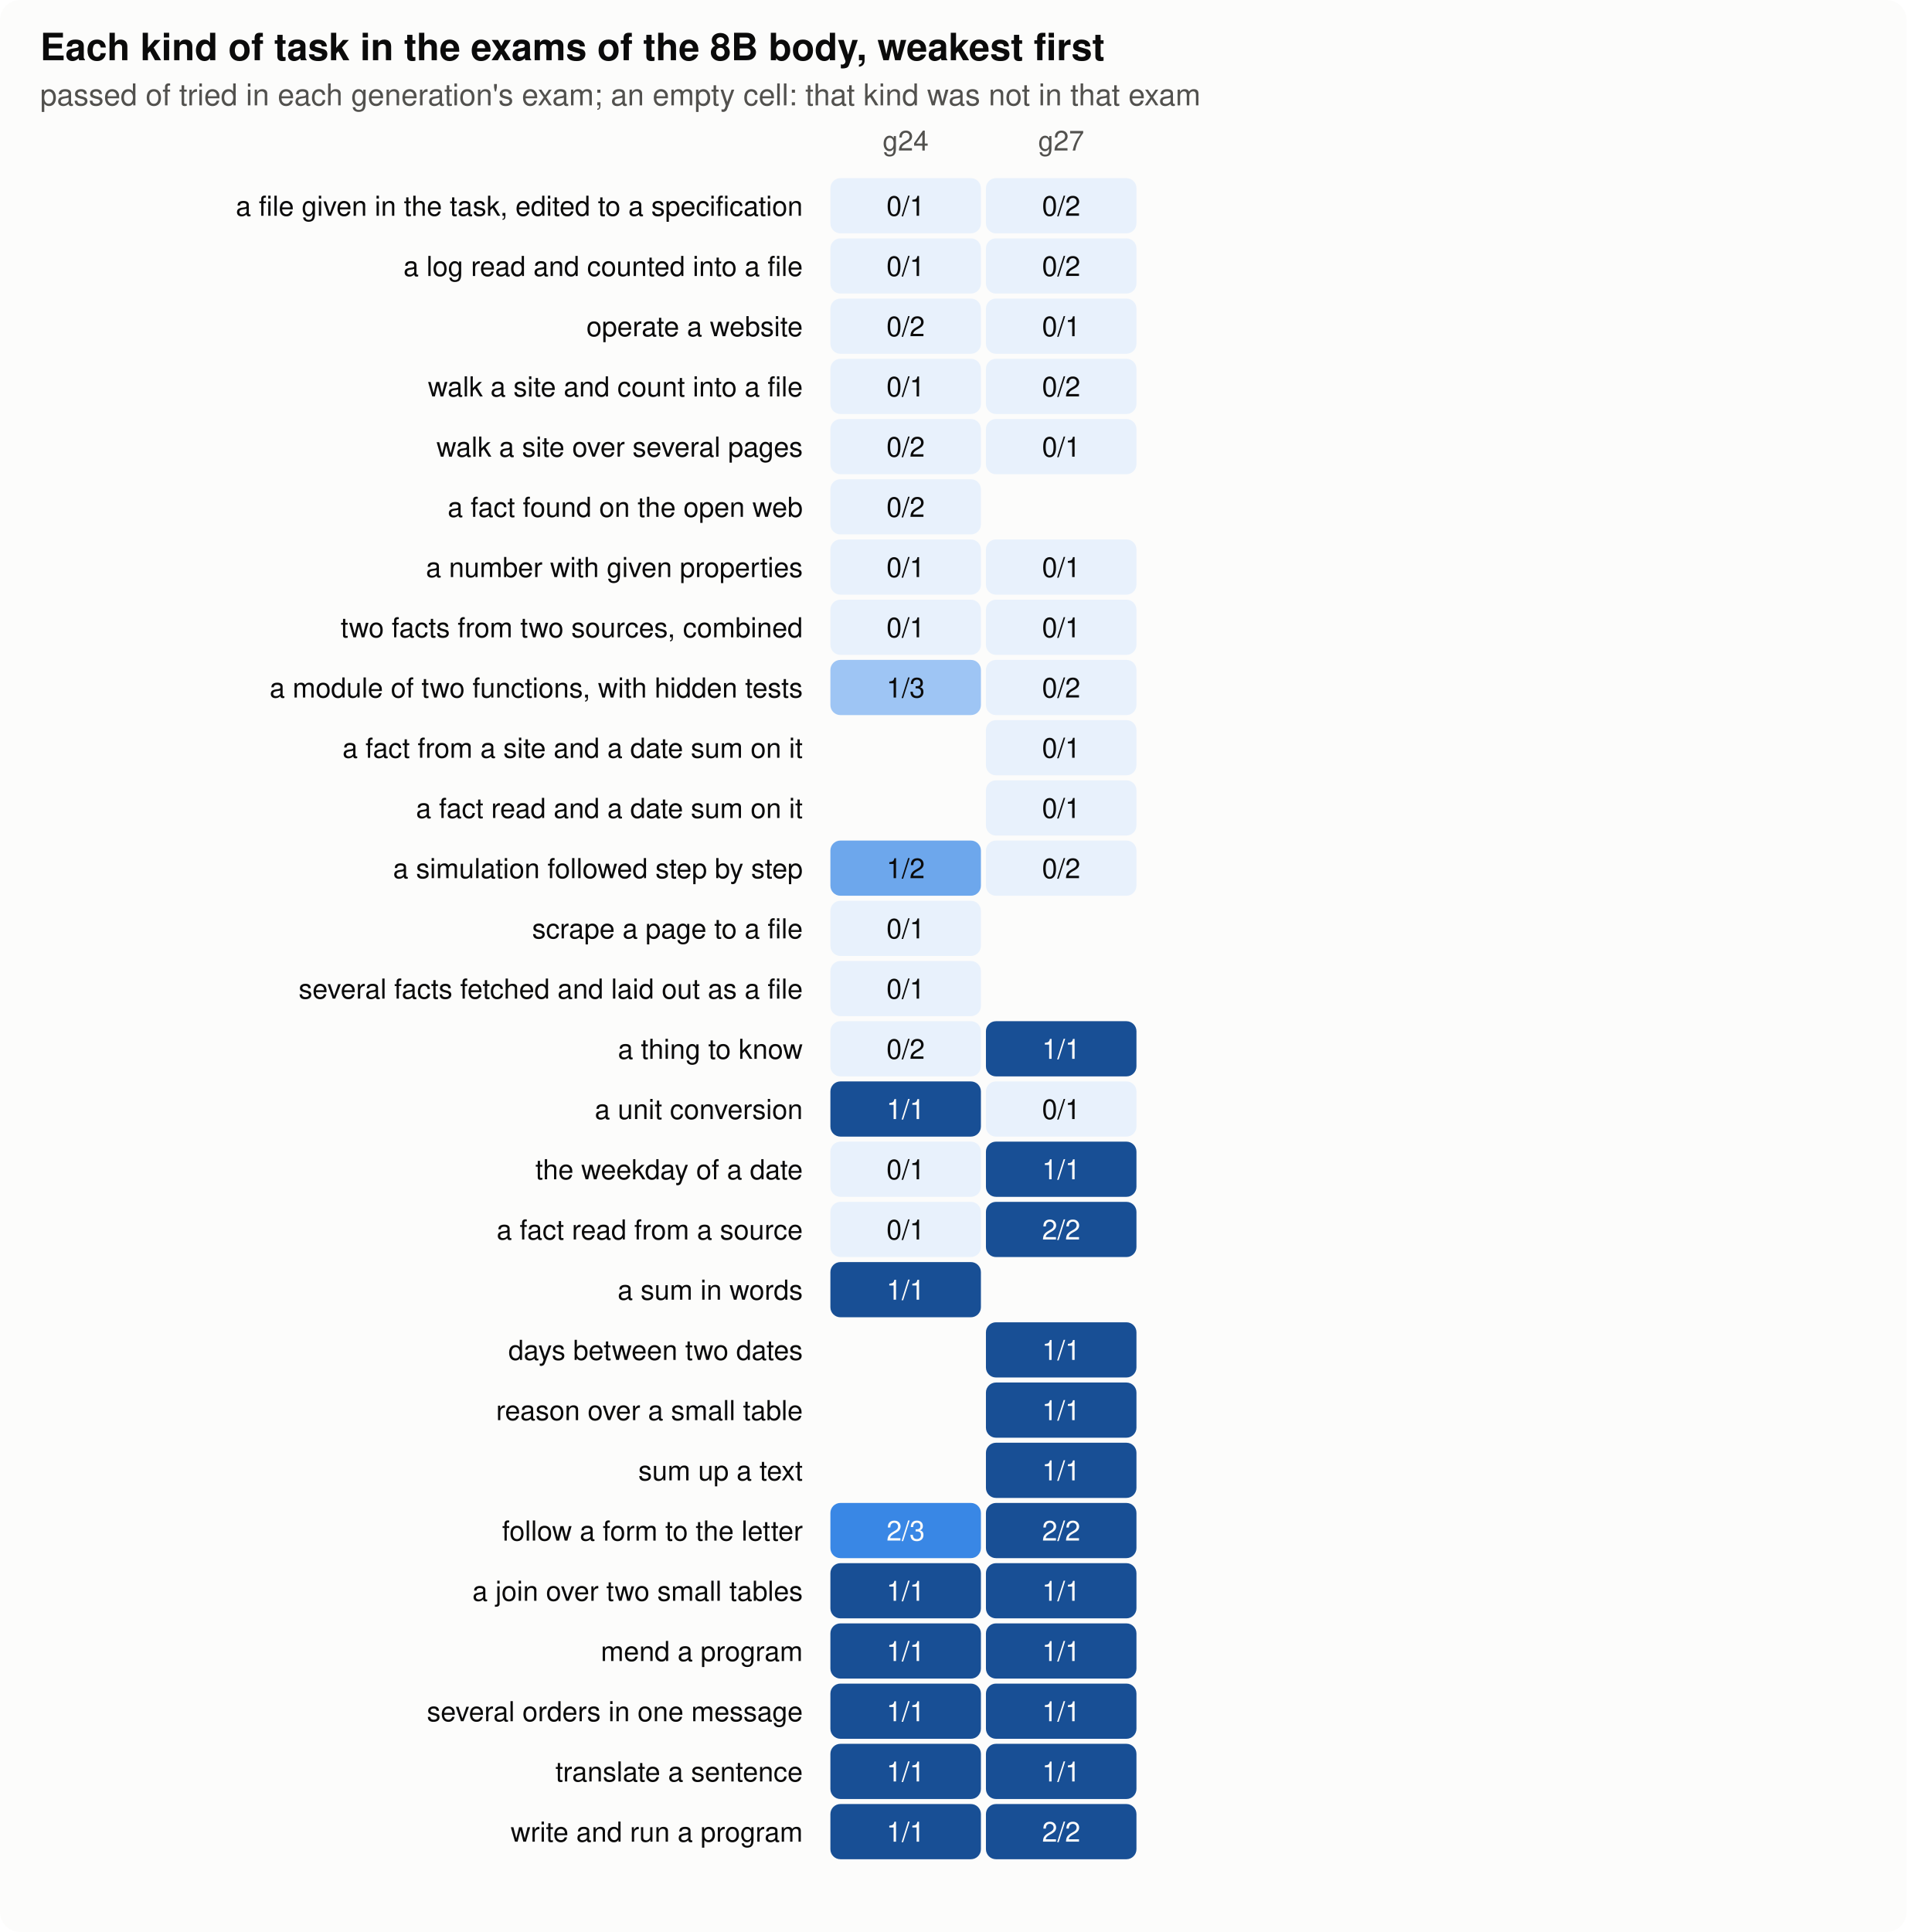
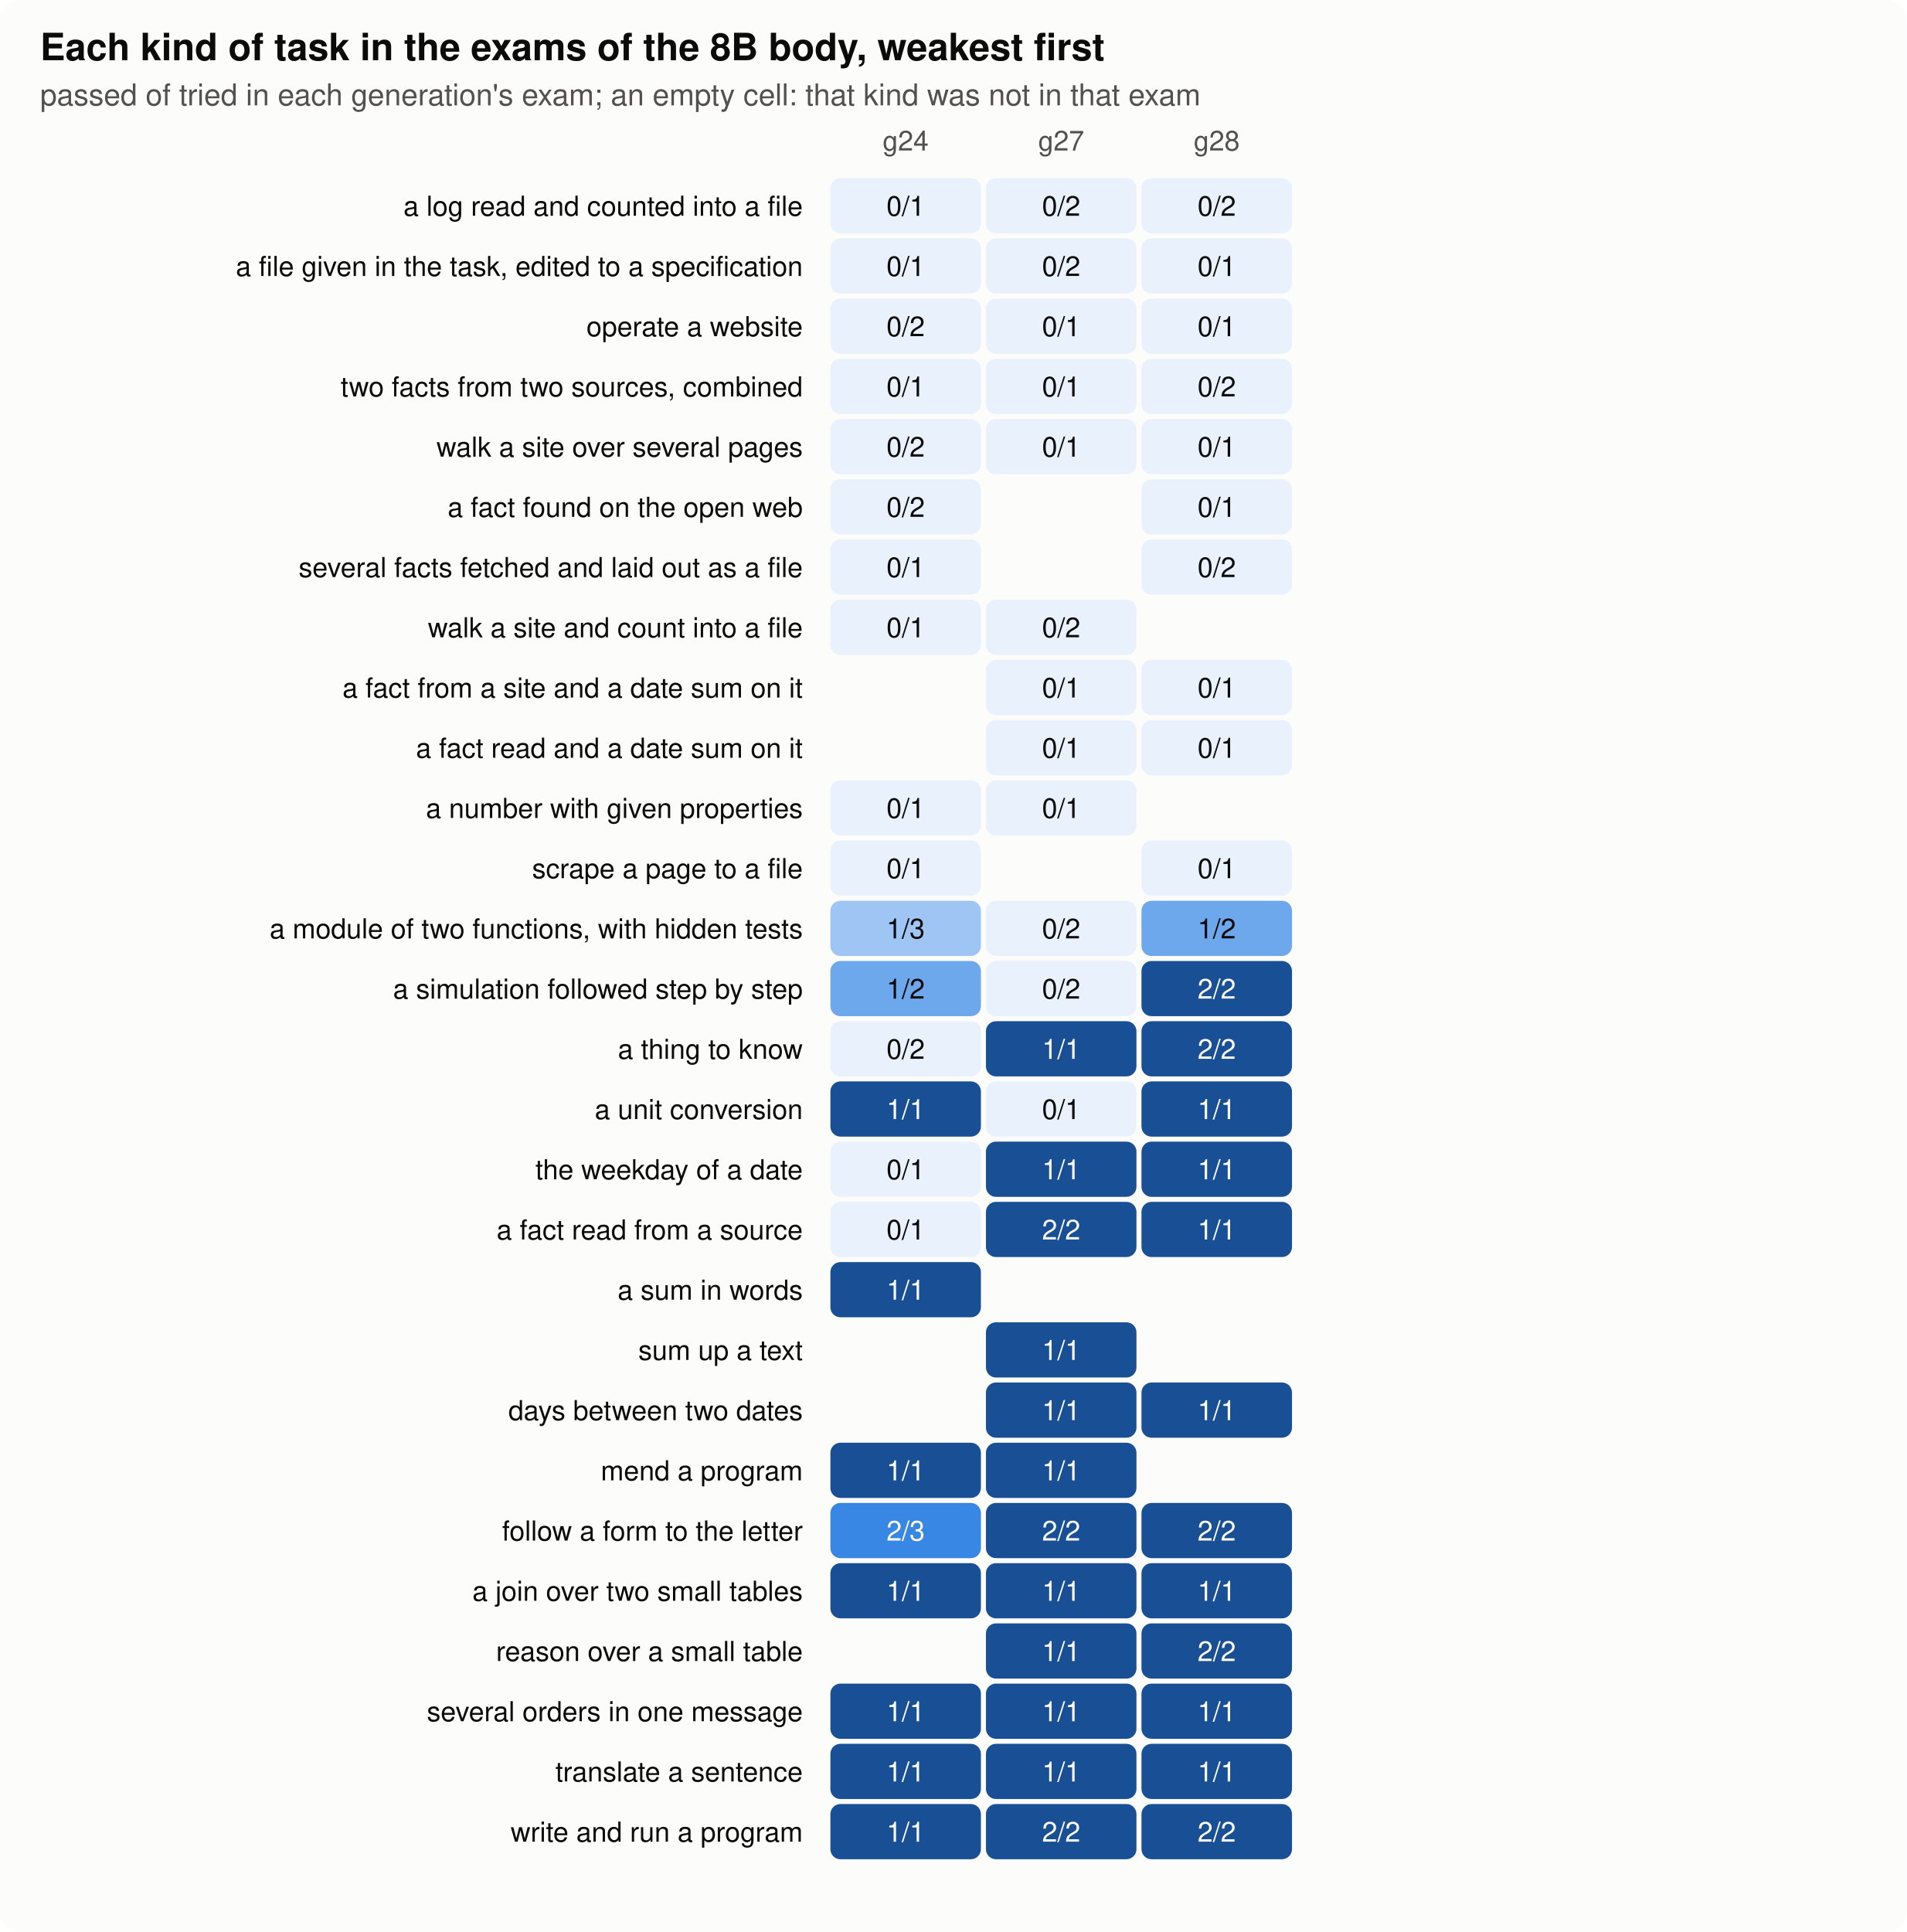
<svg xmlns="http://www.w3.org/2000/svg" width="760" height="770" viewBox="0 0 760 770" role="img" aria-label="kinds of task">
  <style>
.bg{fill:#fcfcfb}.ink{fill:#0b0b0b}.ink2{fill:#52514e}.grid{stroke:#e4e3df}.axis{stroke:#b9b8b2}.dna{stroke:#52514e;fill:#fcfcfb}
.h0{fill:#e8f1fc}.h1{fill:#cde2fb}.h2{fill:#9ec5f4}.h3{fill:#6da7ec}.h4{fill:#3987e5}.h5{fill:#256abf}.h6{fill:#184f95}
@media (prefers-color-scheme: dark){.bg{fill:#1a1a19}.ink{fill:#f0efec}.ink2{fill:#c3c2b7}.grid{stroke:#2c2c2a}.axis{stroke:#5a5955}.dna{stroke:#c3c2b7;fill:#1a1a19}.h0{fill:#1f2a38}.h1{fill:#173a66}.h2{fill:#1c5cab}.h3{fill:#2a78d6}.h4{fill:#5598e7}.h5{fill:#86b6ef}.h6{fill:#b7d3f6}}
text{font-family:-apple-system,"Segoe UI",Helvetica,Arial,sans-serif}
</style>
  <rect class="bg" width="760" height="770" rx="8" />
  <text x="16.0" y="24.0" class="ink" font-size="15" text-anchor="start" font-weight="600">Each kind of task in the exams of the 8B body, weakest first</text>
  <text x="16.0" y="42.0" class="ink2" font-size="12" text-anchor="start" font-weight="normal">passed of tried in each generation's exam; an empty cell: that kind was not in that exam</text>
  <text x="361.0" y="60.0" class="ink2" font-size="11" text-anchor="middle" font-weight="normal">g24</text>
  <text x="423.0" y="60.0" class="ink2" font-size="11" text-anchor="middle" font-weight="normal">g27</text>
-   <text x="320.0" y="86.0" class="ink" font-size="11" text-anchor="end" font-weight="normal">a file given in the task, edited to a specification</text>
+   <text x="485.0" y="60.0" class="ink2" font-size="11" text-anchor="middle" font-weight="normal">g28</text>
+   <text x="320.0" y="86.0" class="ink" font-size="11" text-anchor="end" font-weight="normal">a log read and counted into a file</text>
  <rect class="h0" x="331" y="71" width="60" height="22" rx="4" />
  <text x="361.0" y="86.0" class="ink" font-size="11" text-anchor="middle" font-weight="normal">0/1</text>
  <rect class="h0" x="393" y="71" width="60" height="22" rx="4" />
  <text x="423.0" y="86.0" class="ink" font-size="11" text-anchor="middle" font-weight="normal">0/2</text>
-   <text x="320.0" y="110.0" class="ink" font-size="11" text-anchor="end" font-weight="normal">a log read and counted into a file</text>
+   <rect class="h0" x="455" y="71" width="60" height="22" rx="4" />
+   <text x="485.0" y="86.0" class="ink" font-size="11" text-anchor="middle" font-weight="normal">0/2</text>
+   <text x="320.0" y="110.0" class="ink" font-size="11" text-anchor="end" font-weight="normal">a file given in the task, edited to a specification</text>
  <rect class="h0" x="331" y="95" width="60" height="22" rx="4" />
  <text x="361.0" y="110.0" class="ink" font-size="11" text-anchor="middle" font-weight="normal">0/1</text>
  <rect class="h0" x="393" y="95" width="60" height="22" rx="4" />
  <text x="423.0" y="110.0" class="ink" font-size="11" text-anchor="middle" font-weight="normal">0/2</text>
+   <rect class="h0" x="455" y="95" width="60" height="22" rx="4" />
+   <text x="485.0" y="110.0" class="ink" font-size="11" text-anchor="middle" font-weight="normal">0/1</text>
  <text x="320.0" y="134.0" class="ink" font-size="11" text-anchor="end" font-weight="normal">operate a website</text>
  <rect class="h0" x="331" y="119" width="60" height="22" rx="4" />
  <text x="361.0" y="134.0" class="ink" font-size="11" text-anchor="middle" font-weight="normal">0/2</text>
  <rect class="h0" x="393" y="119" width="60" height="22" rx="4" />
  <text x="423.0" y="134.0" class="ink" font-size="11" text-anchor="middle" font-weight="normal">0/1</text>
-   <text x="320.0" y="158.0" class="ink" font-size="11" text-anchor="end" font-weight="normal">walk a site and count into a file</text>
+   <rect class="h0" x="455" y="119" width="60" height="22" rx="4" />
+   <text x="485.0" y="134.0" class="ink" font-size="11" text-anchor="middle" font-weight="normal">0/1</text>
+   <text x="320.0" y="158.0" class="ink" font-size="11" text-anchor="end" font-weight="normal">two facts from two sources, combined</text>
  <rect class="h0" x="331" y="143" width="60" height="22" rx="4" />
  <text x="361.0" y="158.0" class="ink" font-size="11" text-anchor="middle" font-weight="normal">0/1</text>
  <rect class="h0" x="393" y="143" width="60" height="22" rx="4" />
-   <text x="423.0" y="158.0" class="ink" font-size="11" text-anchor="middle" font-weight="normal">0/2</text>
+   <text x="423.0" y="158.0" class="ink" font-size="11" text-anchor="middle" font-weight="normal">0/1</text>
+   <rect class="h0" x="455" y="143" width="60" height="22" rx="4" />
+   <text x="485.0" y="158.0" class="ink" font-size="11" text-anchor="middle" font-weight="normal">0/2</text>
  <text x="320.0" y="182.0" class="ink" font-size="11" text-anchor="end" font-weight="normal">walk a site over several pages</text>
  <rect class="h0" x="331" y="167" width="60" height="22" rx="4" />
  <text x="361.0" y="182.0" class="ink" font-size="11" text-anchor="middle" font-weight="normal">0/2</text>
  <rect class="h0" x="393" y="167" width="60" height="22" rx="4" />
  <text x="423.0" y="182.0" class="ink" font-size="11" text-anchor="middle" font-weight="normal">0/1</text>
+   <rect class="h0" x="455" y="167" width="60" height="22" rx="4" />
+   <text x="485.0" y="182.0" class="ink" font-size="11" text-anchor="middle" font-weight="normal">0/1</text>
  <text x="320.0" y="206.0" class="ink" font-size="11" text-anchor="end" font-weight="normal">a fact found on the open web</text>
  <rect class="h0" x="331" y="191" width="60" height="22" rx="4" />
  <text x="361.0" y="206.0" class="ink" font-size="11" text-anchor="middle" font-weight="normal">0/2</text>
-   <text x="320.0" y="230.0" class="ink" font-size="11" text-anchor="end" font-weight="normal">a number with given properties</text>
+   <rect class="h0" x="455" y="191" width="60" height="22" rx="4" />
+   <text x="485.0" y="206.0" class="ink" font-size="11" text-anchor="middle" font-weight="normal">0/1</text>
+   <text x="320.0" y="230.0" class="ink" font-size="11" text-anchor="end" font-weight="normal">several facts fetched and laid out as a file</text>
  <rect class="h0" x="331" y="215" width="60" height="22" rx="4" />
  <text x="361.0" y="230.0" class="ink" font-size="11" text-anchor="middle" font-weight="normal">0/1</text>
-   <rect class="h0" x="393" y="215" width="60" height="22" rx="4" />
-   <text x="423.0" y="230.0" class="ink" font-size="11" text-anchor="middle" font-weight="normal">0/1</text>
-   <text x="320.0" y="254.0" class="ink" font-size="11" text-anchor="end" font-weight="normal">two facts from two sources, combined</text>
+   <rect class="h0" x="455" y="215" width="60" height="22" rx="4" />
+   <text x="485.0" y="230.0" class="ink" font-size="11" text-anchor="middle" font-weight="normal">0/2</text>
+   <text x="320.0" y="254.0" class="ink" font-size="11" text-anchor="end" font-weight="normal">walk a site and count into a file</text>
  <rect class="h0" x="331" y="239" width="60" height="22" rx="4" />
  <text x="361.0" y="254.0" class="ink" font-size="11" text-anchor="middle" font-weight="normal">0/1</text>
  <rect class="h0" x="393" y="239" width="60" height="22" rx="4" />
-   <text x="423.0" y="254.0" class="ink" font-size="11" text-anchor="middle" font-weight="normal">0/1</text>
-   <text x="320.0" y="278.0" class="ink" font-size="11" text-anchor="end" font-weight="normal">a module of two functions, with hidden tests</text>
-   <rect class="h2" x="331" y="263" width="60" height="22" rx="4" />
-   <text x="361.0" y="278.0" class="ink" font-size="11" text-anchor="middle" font-weight="normal">1/3</text>
+   <text x="423.0" y="254.0" class="ink" font-size="11" text-anchor="middle" font-weight="normal">0/2</text>
+   <text x="320.0" y="278.0" class="ink" font-size="11" text-anchor="end" font-weight="normal">a fact from a site and a date sum on it</text>
  <rect class="h0" x="393" y="263" width="60" height="22" rx="4" />
-   <text x="423.0" y="278.0" class="ink" font-size="11" text-anchor="middle" font-weight="normal">0/2</text>
-   <text x="320.0" y="302.0" class="ink" font-size="11" text-anchor="end" font-weight="normal">a fact from a site and a date sum on it</text>
+   <text x="423.0" y="278.0" class="ink" font-size="11" text-anchor="middle" font-weight="normal">0/1</text>
+   <rect class="h0" x="455" y="263" width="60" height="22" rx="4" />
+   <text x="485.0" y="278.0" class="ink" font-size="11" text-anchor="middle" font-weight="normal">0/1</text>
+   <text x="320.0" y="302.0" class="ink" font-size="11" text-anchor="end" font-weight="normal">a fact read and a date sum on it</text>
  <rect class="h0" x="393" y="287" width="60" height="22" rx="4" />
  <text x="423.0" y="302.0" class="ink" font-size="11" text-anchor="middle" font-weight="normal">0/1</text>
-   <text x="320.0" y="326.0" class="ink" font-size="11" text-anchor="end" font-weight="normal">a fact read and a date sum on it</text>
+   <rect class="h0" x="455" y="287" width="60" height="22" rx="4" />
+   <text x="485.0" y="302.0" class="ink" font-size="11" text-anchor="middle" font-weight="normal">0/1</text>
+   <text x="320.0" y="326.0" class="ink" font-size="11" text-anchor="end" font-weight="normal">a number with given properties</text>
+   <rect class="h0" x="331" y="311" width="60" height="22" rx="4" />
+   <text x="361.0" y="326.0" class="ink" font-size="11" text-anchor="middle" font-weight="normal">0/1</text>
  <rect class="h0" x="393" y="311" width="60" height="22" rx="4" />
  <text x="423.0" y="326.0" class="ink" font-size="11" text-anchor="middle" font-weight="normal">0/1</text>
-   <text x="320.0" y="350.0" class="ink" font-size="11" text-anchor="end" font-weight="normal">a simulation followed step by step</text>
-   <rect class="h3" x="331" y="335" width="60" height="22" rx="4" />
-   <text x="361.0" y="350.0" class="ink" font-size="11" text-anchor="middle" font-weight="normal">1/2</text>
-   <rect class="h0" x="393" y="335" width="60" height="22" rx="4" />
-   <text x="423.0" y="350.0" class="ink" font-size="11" text-anchor="middle" font-weight="normal">0/2</text>
-   <text x="320.0" y="374.0" class="ink" font-size="11" text-anchor="end" font-weight="normal">scrape a page to a file</text>
-   <rect class="h0" x="331" y="359" width="60" height="22" rx="4" />
-   <text x="361.0" y="374.0" class="ink" font-size="11" text-anchor="middle" font-weight="normal">0/1</text>
-   <text x="320.0" y="398.0" class="ink" font-size="11" text-anchor="end" font-weight="normal">several facts fetched and laid out as a file</text>
-   <rect class="h0" x="331" y="383" width="60" height="22" rx="4" />
-   <text x="361.0" y="398.0" class="ink" font-size="11" text-anchor="middle" font-weight="normal">0/1</text>
+   <text x="320.0" y="350.0" class="ink" font-size="11" text-anchor="end" font-weight="normal">scrape a page to a file</text>
+   <rect class="h0" x="331" y="335" width="60" height="22" rx="4" />
+   <text x="361.0" y="350.0" class="ink" font-size="11" text-anchor="middle" font-weight="normal">0/1</text>
+   <rect class="h0" x="455" y="335" width="60" height="22" rx="4" />
+   <text x="485.0" y="350.0" class="ink" font-size="11" text-anchor="middle" font-weight="normal">0/1</text>
+   <text x="320.0" y="374.0" class="ink" font-size="11" text-anchor="end" font-weight="normal">a module of two functions, with hidden tests</text>
+   <rect class="h2" x="331" y="359" width="60" height="22" rx="4" />
+   <text x="361.0" y="374.0" class="ink" font-size="11" text-anchor="middle" font-weight="normal">1/3</text>
+   <rect class="h0" x="393" y="359" width="60" height="22" rx="4" />
+   <text x="423.0" y="374.0" class="ink" font-size="11" text-anchor="middle" font-weight="normal">0/2</text>
+   <rect class="h3" x="455" y="359" width="60" height="22" rx="4" />
+   <text x="485.0" y="374.0" class="ink" font-size="11" text-anchor="middle" font-weight="normal">1/2</text>
+   <text x="320.0" y="398.0" class="ink" font-size="11" text-anchor="end" font-weight="normal">a simulation followed step by step</text>
+   <rect class="h3" x="331" y="383" width="60" height="22" rx="4" />
+   <text x="361.0" y="398.0" class="ink" font-size="11" text-anchor="middle" font-weight="normal">1/2</text>
+   <rect class="h0" x="393" y="383" width="60" height="22" rx="4" />
+   <text x="423.0" y="398.0" class="ink" font-size="11" text-anchor="middle" font-weight="normal">0/2</text>
+   <rect class="h6" x="455" y="383" width="60" height="22" rx="4" />
+   <text x="485.0" y="398.0" class="bg" font-size="11" text-anchor="middle" font-weight="normal">2/2</text>
  <text x="320.0" y="422.0" class="ink" font-size="11" text-anchor="end" font-weight="normal">a thing to know</text>
  <rect class="h0" x="331" y="407" width="60" height="22" rx="4" />
  <text x="361.0" y="422.0" class="ink" font-size="11" text-anchor="middle" font-weight="normal">0/2</text>
  <rect class="h6" x="393" y="407" width="60" height="22" rx="4" />
  <text x="423.0" y="422.0" class="bg" font-size="11" text-anchor="middle" font-weight="normal">1/1</text>
+   <rect class="h6" x="455" y="407" width="60" height="22" rx="4" />
+   <text x="485.0" y="422.0" class="bg" font-size="11" text-anchor="middle" font-weight="normal">2/2</text>
  <text x="320.0" y="446.0" class="ink" font-size="11" text-anchor="end" font-weight="normal">a unit conversion</text>
  <rect class="h6" x="331" y="431" width="60" height="22" rx="4" />
  <text x="361.0" y="446.0" class="bg" font-size="11" text-anchor="middle" font-weight="normal">1/1</text>
  <rect class="h0" x="393" y="431" width="60" height="22" rx="4" />
  <text x="423.0" y="446.0" class="ink" font-size="11" text-anchor="middle" font-weight="normal">0/1</text>
+   <rect class="h6" x="455" y="431" width="60" height="22" rx="4" />
+   <text x="485.0" y="446.0" class="bg" font-size="11" text-anchor="middle" font-weight="normal">1/1</text>
  <text x="320.0" y="470.0" class="ink" font-size="11" text-anchor="end" font-weight="normal">the weekday of a date</text>
  <rect class="h0" x="331" y="455" width="60" height="22" rx="4" />
  <text x="361.0" y="470.0" class="ink" font-size="11" text-anchor="middle" font-weight="normal">0/1</text>
  <rect class="h6" x="393" y="455" width="60" height="22" rx="4" />
  <text x="423.0" y="470.0" class="bg" font-size="11" text-anchor="middle" font-weight="normal">1/1</text>
+   <rect class="h6" x="455" y="455" width="60" height="22" rx="4" />
+   <text x="485.0" y="470.0" class="bg" font-size="11" text-anchor="middle" font-weight="normal">1/1</text>
  <text x="320.0" y="494.0" class="ink" font-size="11" text-anchor="end" font-weight="normal">a fact read from a source</text>
  <rect class="h0" x="331" y="479" width="60" height="22" rx="4" />
  <text x="361.0" y="494.0" class="ink" font-size="11" text-anchor="middle" font-weight="normal">0/1</text>
  <rect class="h6" x="393" y="479" width="60" height="22" rx="4" />
  <text x="423.0" y="494.0" class="bg" font-size="11" text-anchor="middle" font-weight="normal">2/2</text>
+   <rect class="h6" x="455" y="479" width="60" height="22" rx="4" />
+   <text x="485.0" y="494.0" class="bg" font-size="11" text-anchor="middle" font-weight="normal">1/1</text>
  <text x="320.0" y="518.0" class="ink" font-size="11" text-anchor="end" font-weight="normal">a sum in words</text>
  <rect class="h6" x="331" y="503" width="60" height="22" rx="4" />
  <text x="361.0" y="518.0" class="bg" font-size="11" text-anchor="middle" font-weight="normal">1/1</text>
-   <text x="320.0" y="542.0" class="ink" font-size="11" text-anchor="end" font-weight="normal">days between two dates</text>
+   <text x="320.0" y="542.0" class="ink" font-size="11" text-anchor="end" font-weight="normal">sum up a text</text>
  <rect class="h6" x="393" y="527" width="60" height="22" rx="4" />
  <text x="423.0" y="542.0" class="bg" font-size="11" text-anchor="middle" font-weight="normal">1/1</text>
-   <text x="320.0" y="566.0" class="ink" font-size="11" text-anchor="end" font-weight="normal">reason over a small table</text>
+   <text x="320.0" y="566.0" class="ink" font-size="11" text-anchor="end" font-weight="normal">days between two dates</text>
  <rect class="h6" x="393" y="551" width="60" height="22" rx="4" />
  <text x="423.0" y="566.0" class="bg" font-size="11" text-anchor="middle" font-weight="normal">1/1</text>
-   <text x="320.0" y="590.0" class="ink" font-size="11" text-anchor="end" font-weight="normal">sum up a text</text>
+   <rect class="h6" x="455" y="551" width="60" height="22" rx="4" />
+   <text x="485.0" y="566.0" class="bg" font-size="11" text-anchor="middle" font-weight="normal">1/1</text>
+   <text x="320.0" y="590.0" class="ink" font-size="11" text-anchor="end" font-weight="normal">mend a program</text>
+   <rect class="h6" x="331" y="575" width="60" height="22" rx="4" />
+   <text x="361.0" y="590.0" class="bg" font-size="11" text-anchor="middle" font-weight="normal">1/1</text>
  <rect class="h6" x="393" y="575" width="60" height="22" rx="4" />
  <text x="423.0" y="590.0" class="bg" font-size="11" text-anchor="middle" font-weight="normal">1/1</text>
  <text x="320.0" y="614.0" class="ink" font-size="11" text-anchor="end" font-weight="normal">follow a form to the letter</text>
  <rect class="h4" x="331" y="599" width="60" height="22" rx="4" />
  <text x="361.0" y="614.0" class="bg" font-size="11" text-anchor="middle" font-weight="normal">2/3</text>
  <rect class="h6" x="393" y="599" width="60" height="22" rx="4" />
  <text x="423.0" y="614.0" class="bg" font-size="11" text-anchor="middle" font-weight="normal">2/2</text>
+   <rect class="h6" x="455" y="599" width="60" height="22" rx="4" />
+   <text x="485.0" y="614.0" class="bg" font-size="11" text-anchor="middle" font-weight="normal">2/2</text>
  <text x="320.0" y="638.0" class="ink" font-size="11" text-anchor="end" font-weight="normal">a join over two small tables</text>
  <rect class="h6" x="331" y="623" width="60" height="22" rx="4" />
  <text x="361.0" y="638.0" class="bg" font-size="11" text-anchor="middle" font-weight="normal">1/1</text>
  <rect class="h6" x="393" y="623" width="60" height="22" rx="4" />
  <text x="423.0" y="638.0" class="bg" font-size="11" text-anchor="middle" font-weight="normal">1/1</text>
-   <text x="320.0" y="662.0" class="ink" font-size="11" text-anchor="end" font-weight="normal">mend a program</text>
-   <rect class="h6" x="331" y="647" width="60" height="22" rx="4" />
-   <text x="361.0" y="662.0" class="bg" font-size="11" text-anchor="middle" font-weight="normal">1/1</text>
+   <rect class="h6" x="455" y="623" width="60" height="22" rx="4" />
+   <text x="485.0" y="638.0" class="bg" font-size="11" text-anchor="middle" font-weight="normal">1/1</text>
+   <text x="320.0" y="662.0" class="ink" font-size="11" text-anchor="end" font-weight="normal">reason over a small table</text>
  <rect class="h6" x="393" y="647" width="60" height="22" rx="4" />
  <text x="423.0" y="662.0" class="bg" font-size="11" text-anchor="middle" font-weight="normal">1/1</text>
+   <rect class="h6" x="455" y="647" width="60" height="22" rx="4" />
+   <text x="485.0" y="662.0" class="bg" font-size="11" text-anchor="middle" font-weight="normal">2/2</text>
  <text x="320.0" y="686.0" class="ink" font-size="11" text-anchor="end" font-weight="normal">several orders in one message</text>
  <rect class="h6" x="331" y="671" width="60" height="22" rx="4" />
  <text x="361.0" y="686.0" class="bg" font-size="11" text-anchor="middle" font-weight="normal">1/1</text>
  <rect class="h6" x="393" y="671" width="60" height="22" rx="4" />
  <text x="423.0" y="686.0" class="bg" font-size="11" text-anchor="middle" font-weight="normal">1/1</text>
+   <rect class="h6" x="455" y="671" width="60" height="22" rx="4" />
+   <text x="485.0" y="686.0" class="bg" font-size="11" text-anchor="middle" font-weight="normal">1/1</text>
  <text x="320.0" y="710.0" class="ink" font-size="11" text-anchor="end" font-weight="normal">translate a sentence</text>
  <rect class="h6" x="331" y="695" width="60" height="22" rx="4" />
  <text x="361.0" y="710.0" class="bg" font-size="11" text-anchor="middle" font-weight="normal">1/1</text>
  <rect class="h6" x="393" y="695" width="60" height="22" rx="4" />
  <text x="423.0" y="710.0" class="bg" font-size="11" text-anchor="middle" font-weight="normal">1/1</text>
+   <rect class="h6" x="455" y="695" width="60" height="22" rx="4" />
+   <text x="485.0" y="710.0" class="bg" font-size="11" text-anchor="middle" font-weight="normal">1/1</text>
  <text x="320.0" y="734.0" class="ink" font-size="11" text-anchor="end" font-weight="normal">write and run a program</text>
  <rect class="h6" x="331" y="719" width="60" height="22" rx="4" />
  <text x="361.0" y="734.0" class="bg" font-size="11" text-anchor="middle" font-weight="normal">1/1</text>
  <rect class="h6" x="393" y="719" width="60" height="22" rx="4" />
  <text x="423.0" y="734.0" class="bg" font-size="11" text-anchor="middle" font-weight="normal">2/2</text>
+   <rect class="h6" x="455" y="719" width="60" height="22" rx="4" />
+   <text x="485.0" y="734.0" class="bg" font-size="11" text-anchor="middle" font-weight="normal">2/2</text>
</svg>
